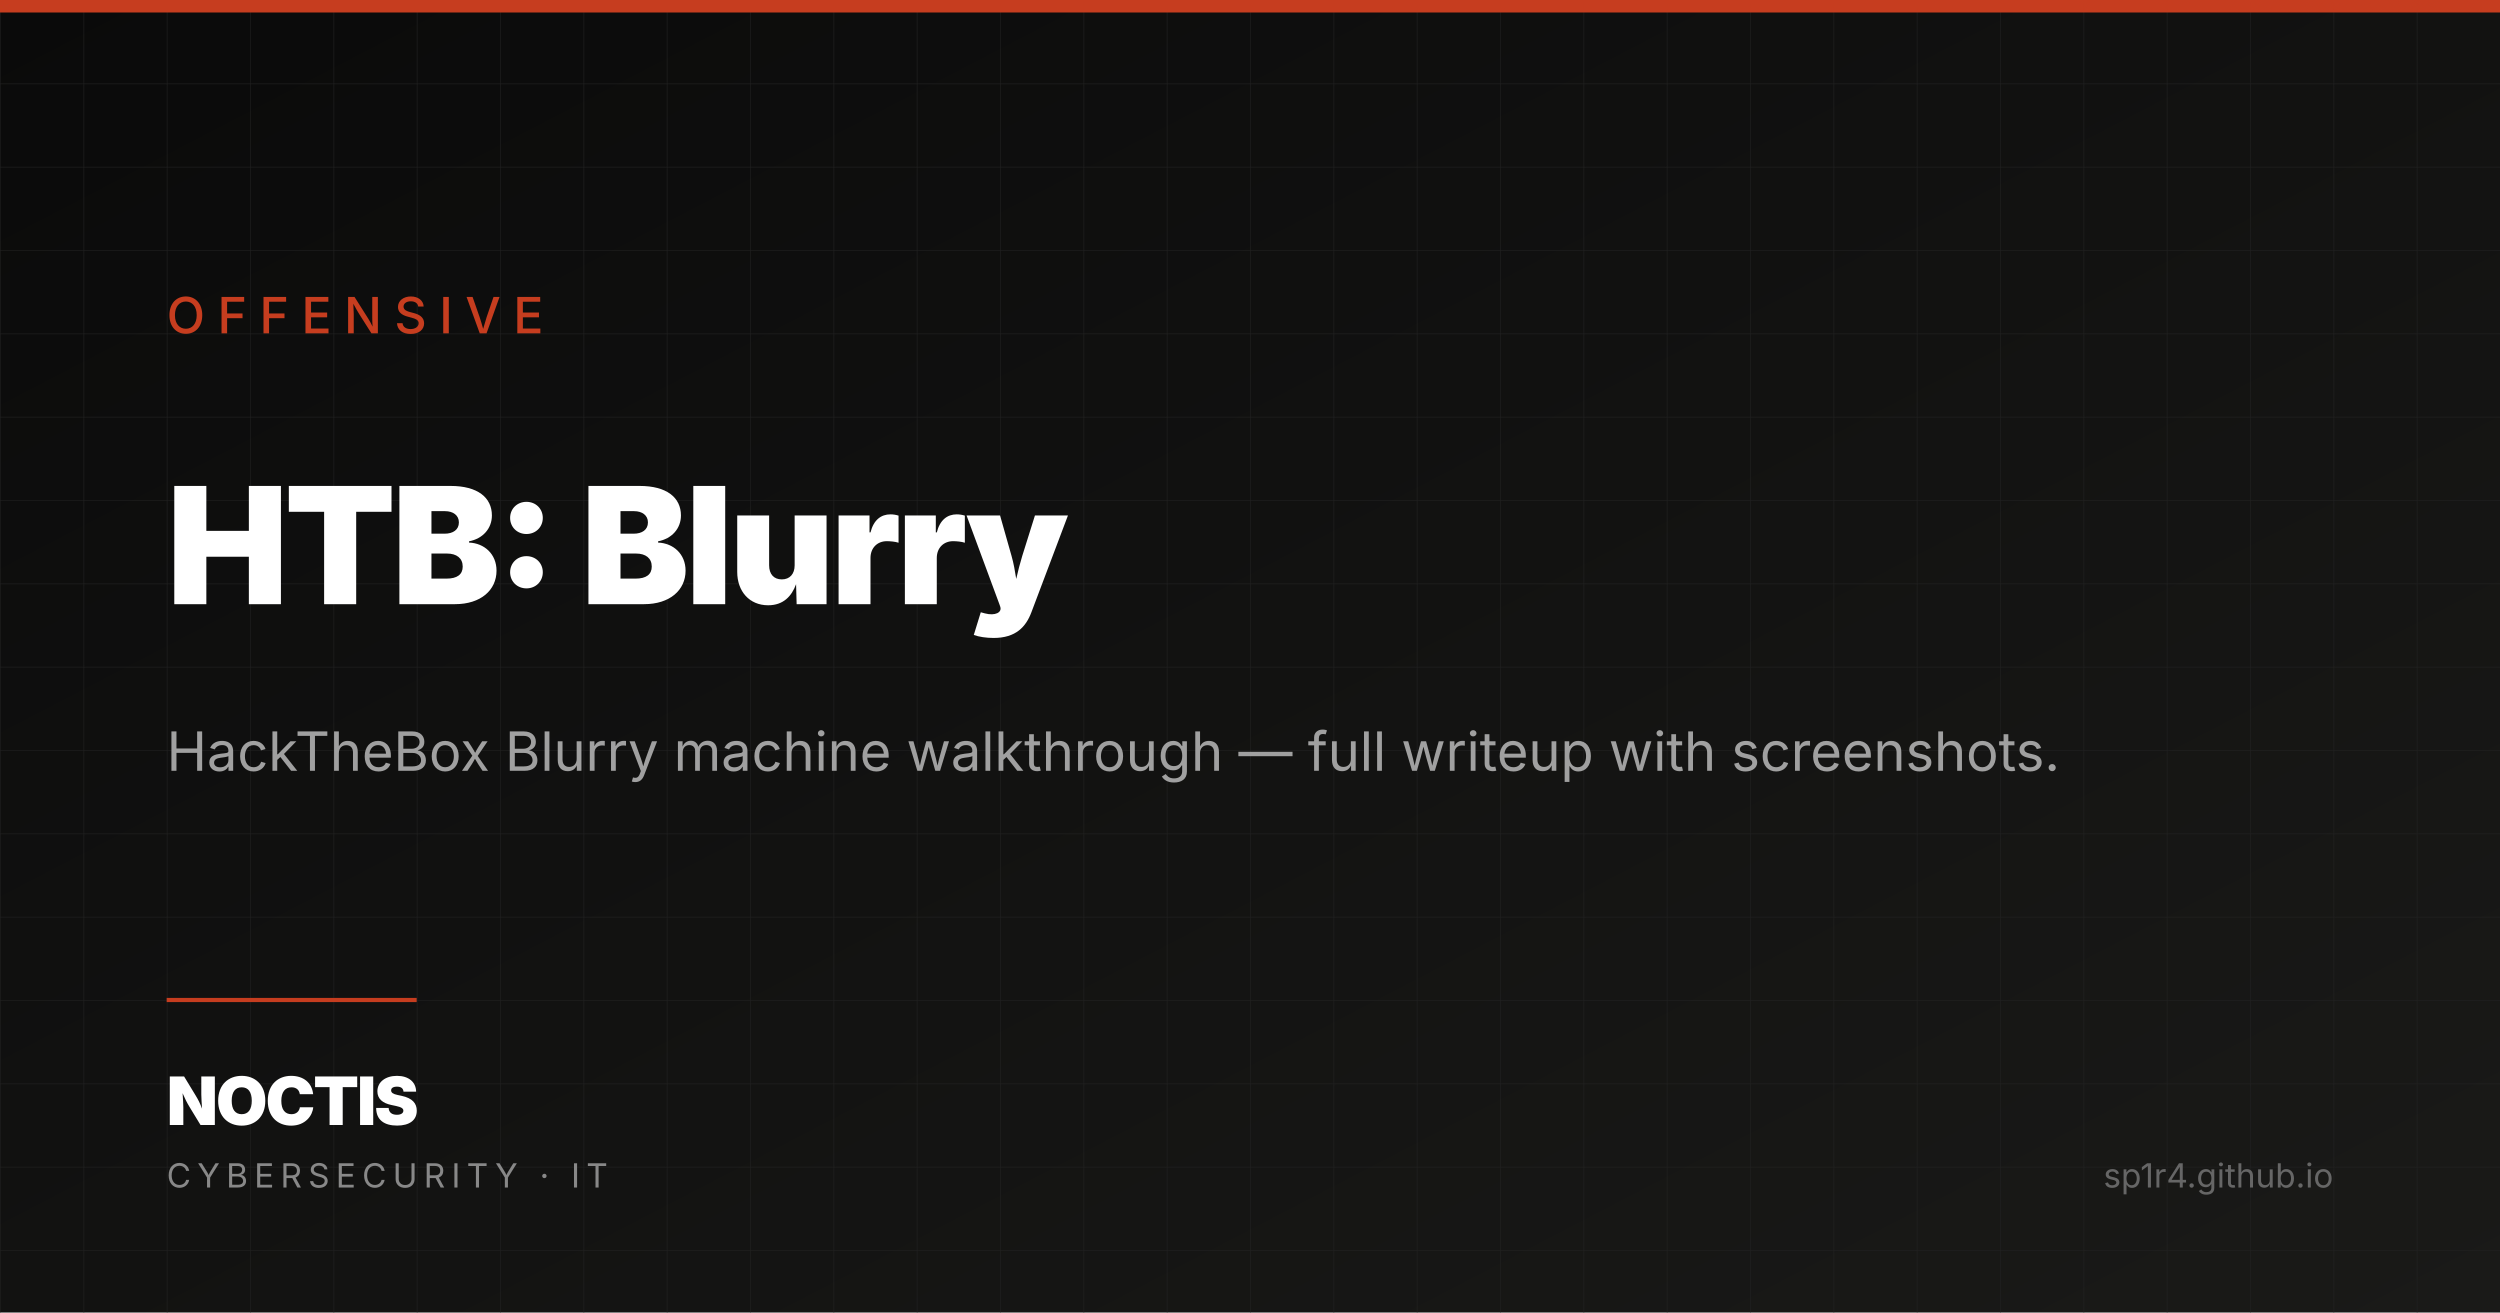
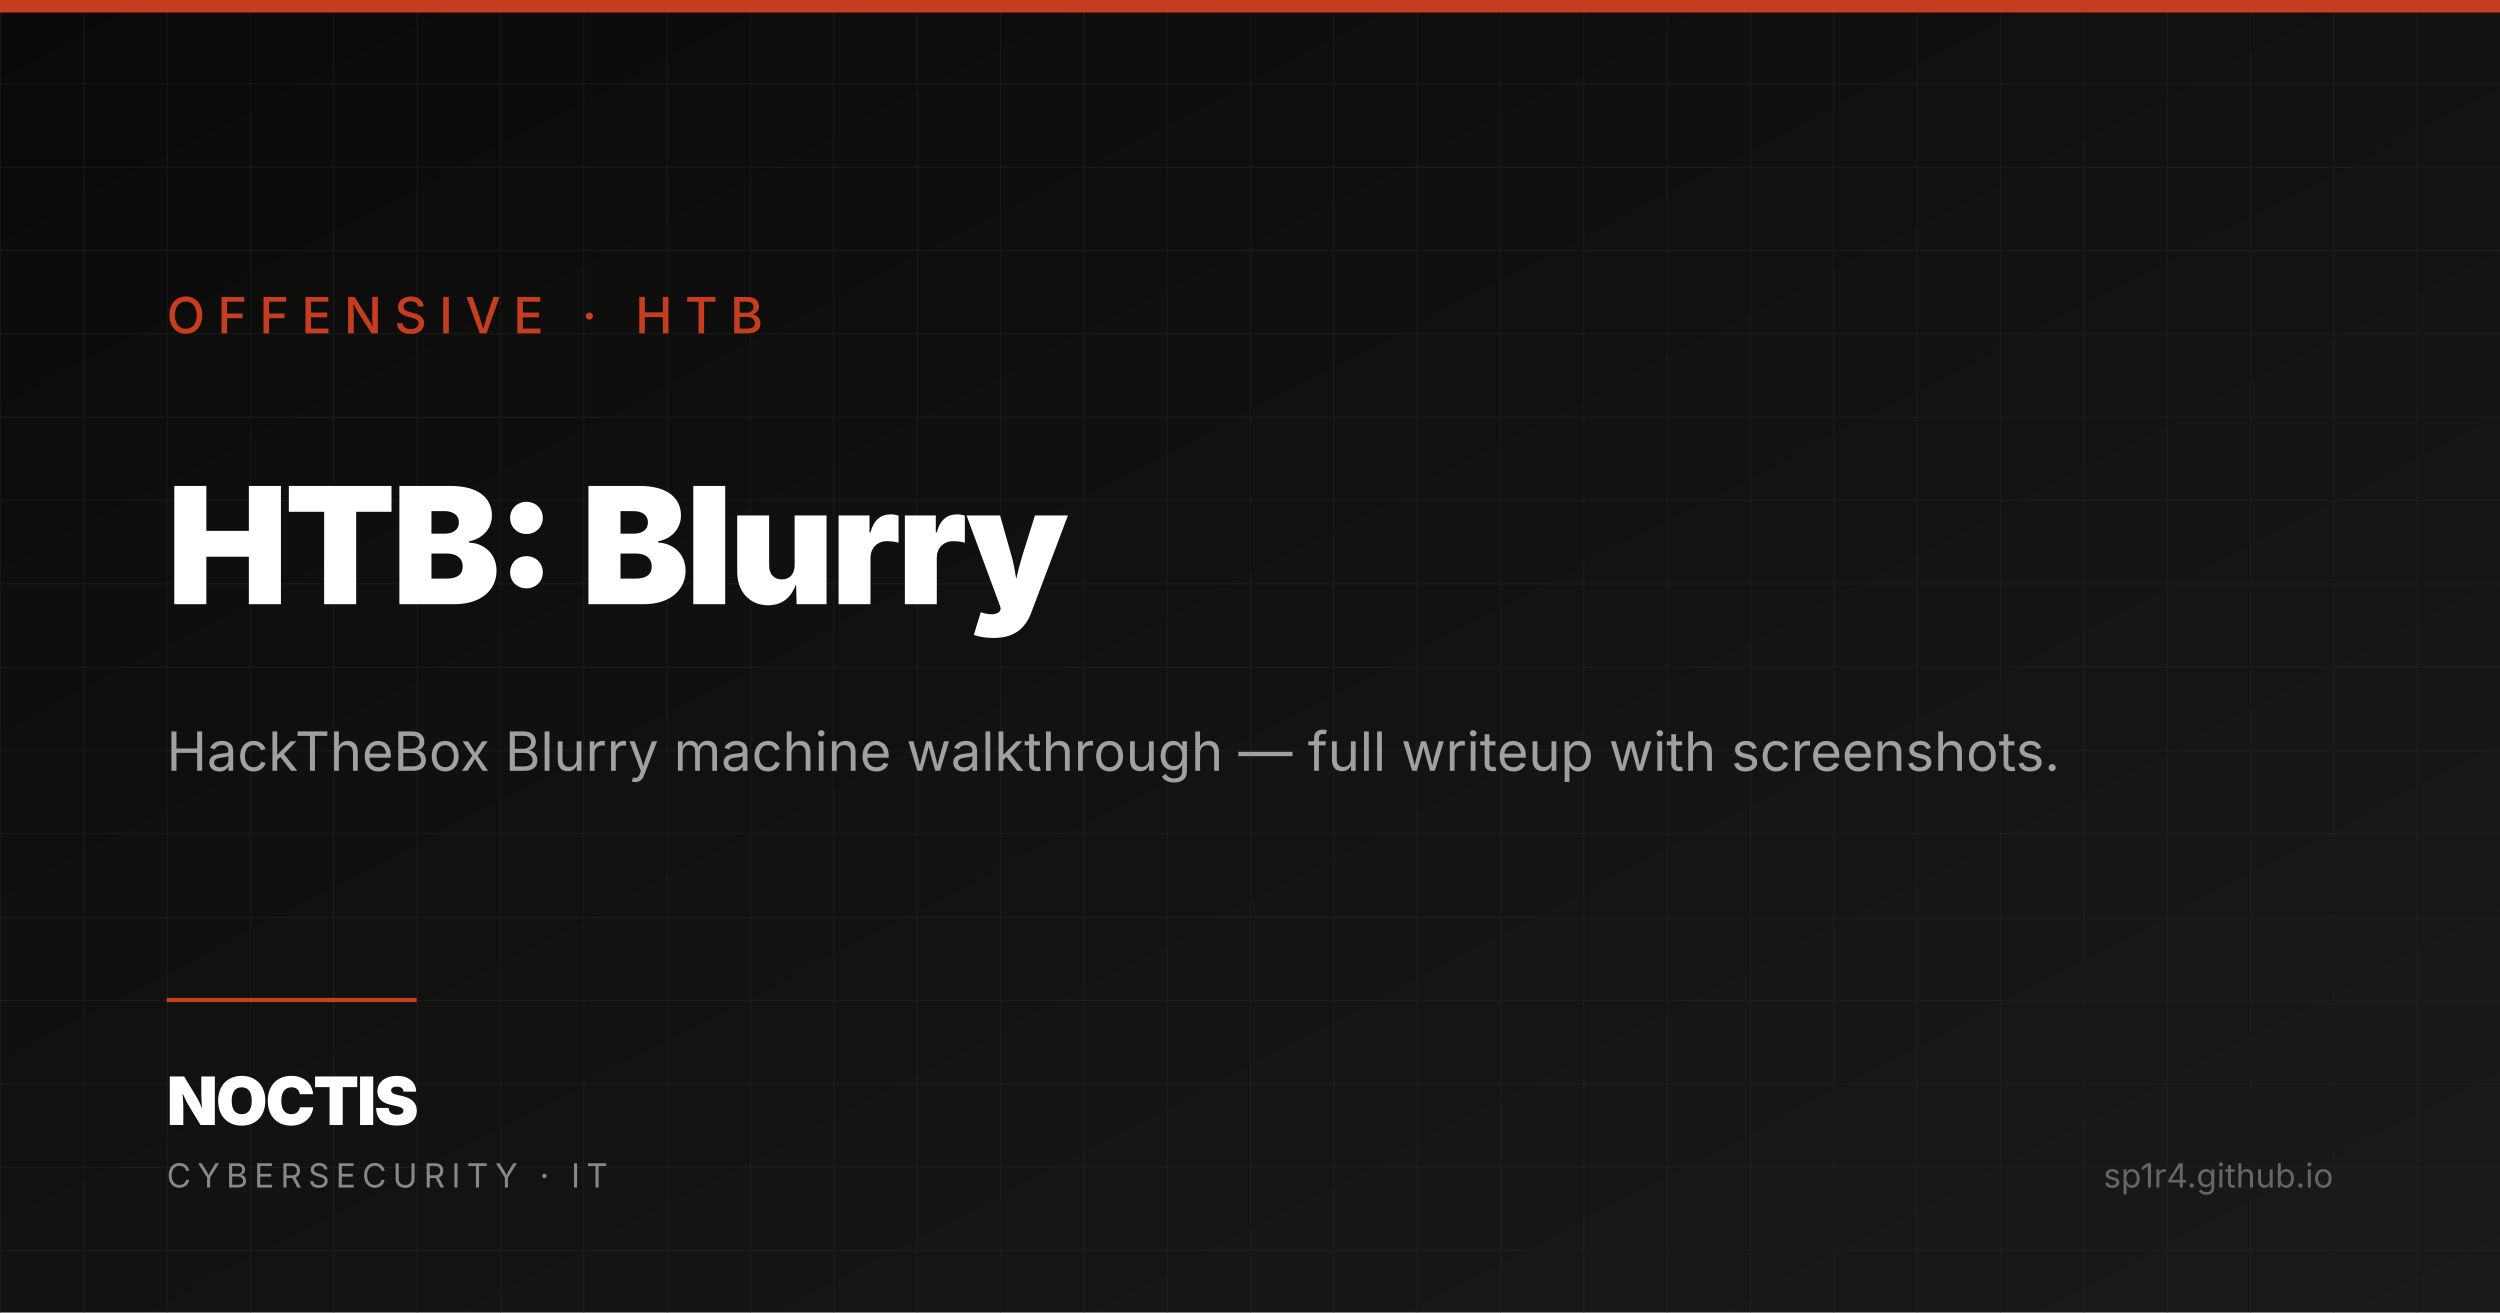
<svg xmlns="http://www.w3.org/2000/svg" viewBox="0 0 1200 630" width="1200" height="630">
  <defs>
    <linearGradient id="bg" x1="0" y1="0" x2="1" y2="1">
      <stop offset="0%" stop-color="#0a0a0a" />
      <stop offset="100%" stop-color="#1a1a18" />
    </linearGradient>
    <pattern id="grid" width="40" height="40" patternUnits="userSpaceOnUse">
      <path d="M 40 0 L 0 0 0 40" fill="none" stroke="#222" stroke-width="0.5" />
    </pattern>
  </defs>
  <rect width="1200" height="630" fill="url(#bg)" />
  <rect width="1200" height="630" fill="url(#grid)" />
  <rect x="0" y="0" width="1200" height="6" fill="#c63d1f" />
-   <text x="80" y="160" font-family="Inter, Helvetica, Arial, sans-serif" font-size="24" font-weight="500" fill="#c63d1f" letter-spacing="6">OFFENSIVE</text>
+   <text x="80" y="160" font-family="Inter, Helvetica, Arial, sans-serif" font-size="24" font-weight="500" fill="#c63d1f" letter-spacing="6">OFFENSIVE · HTB</text>
  <text x="80" y="290" font-family="Inter, Helvetica, Arial, sans-serif" font-size="78" font-weight="900" fill="#ffffff" letter-spacing="-2">HTB: Blurry</text>
  <text x="80" y="370" font-family="Inter, Helvetica, Arial, sans-serif" font-size="26" font-weight="400" fill="#a0a0a0">HackTheBox Blurry machine walkthrough — full writeup with screenshots.</text>
  <line x1="80" y1="480" x2="200" y2="480" stroke="#c63d1f" stroke-width="2" />
  <text x="80" y="540" font-family="Inter, Helvetica, Arial, sans-serif" font-size="32" font-weight="900" fill="#ffffff" letter-spacing="-1">NOCTIS</text>
  <text x="80" y="570" font-family="Inter, Helvetica, Arial, sans-serif" font-size="16" font-weight="400" fill="#888" letter-spacing="3">CYBERSECURITY · IT</text>
  <text x="1120" y="570" font-family="Inter, Helvetica, Arial, sans-serif" font-size="16" font-weight="400" fill="#666" text-anchor="end">sp1r4.github.io</text>
</svg>
